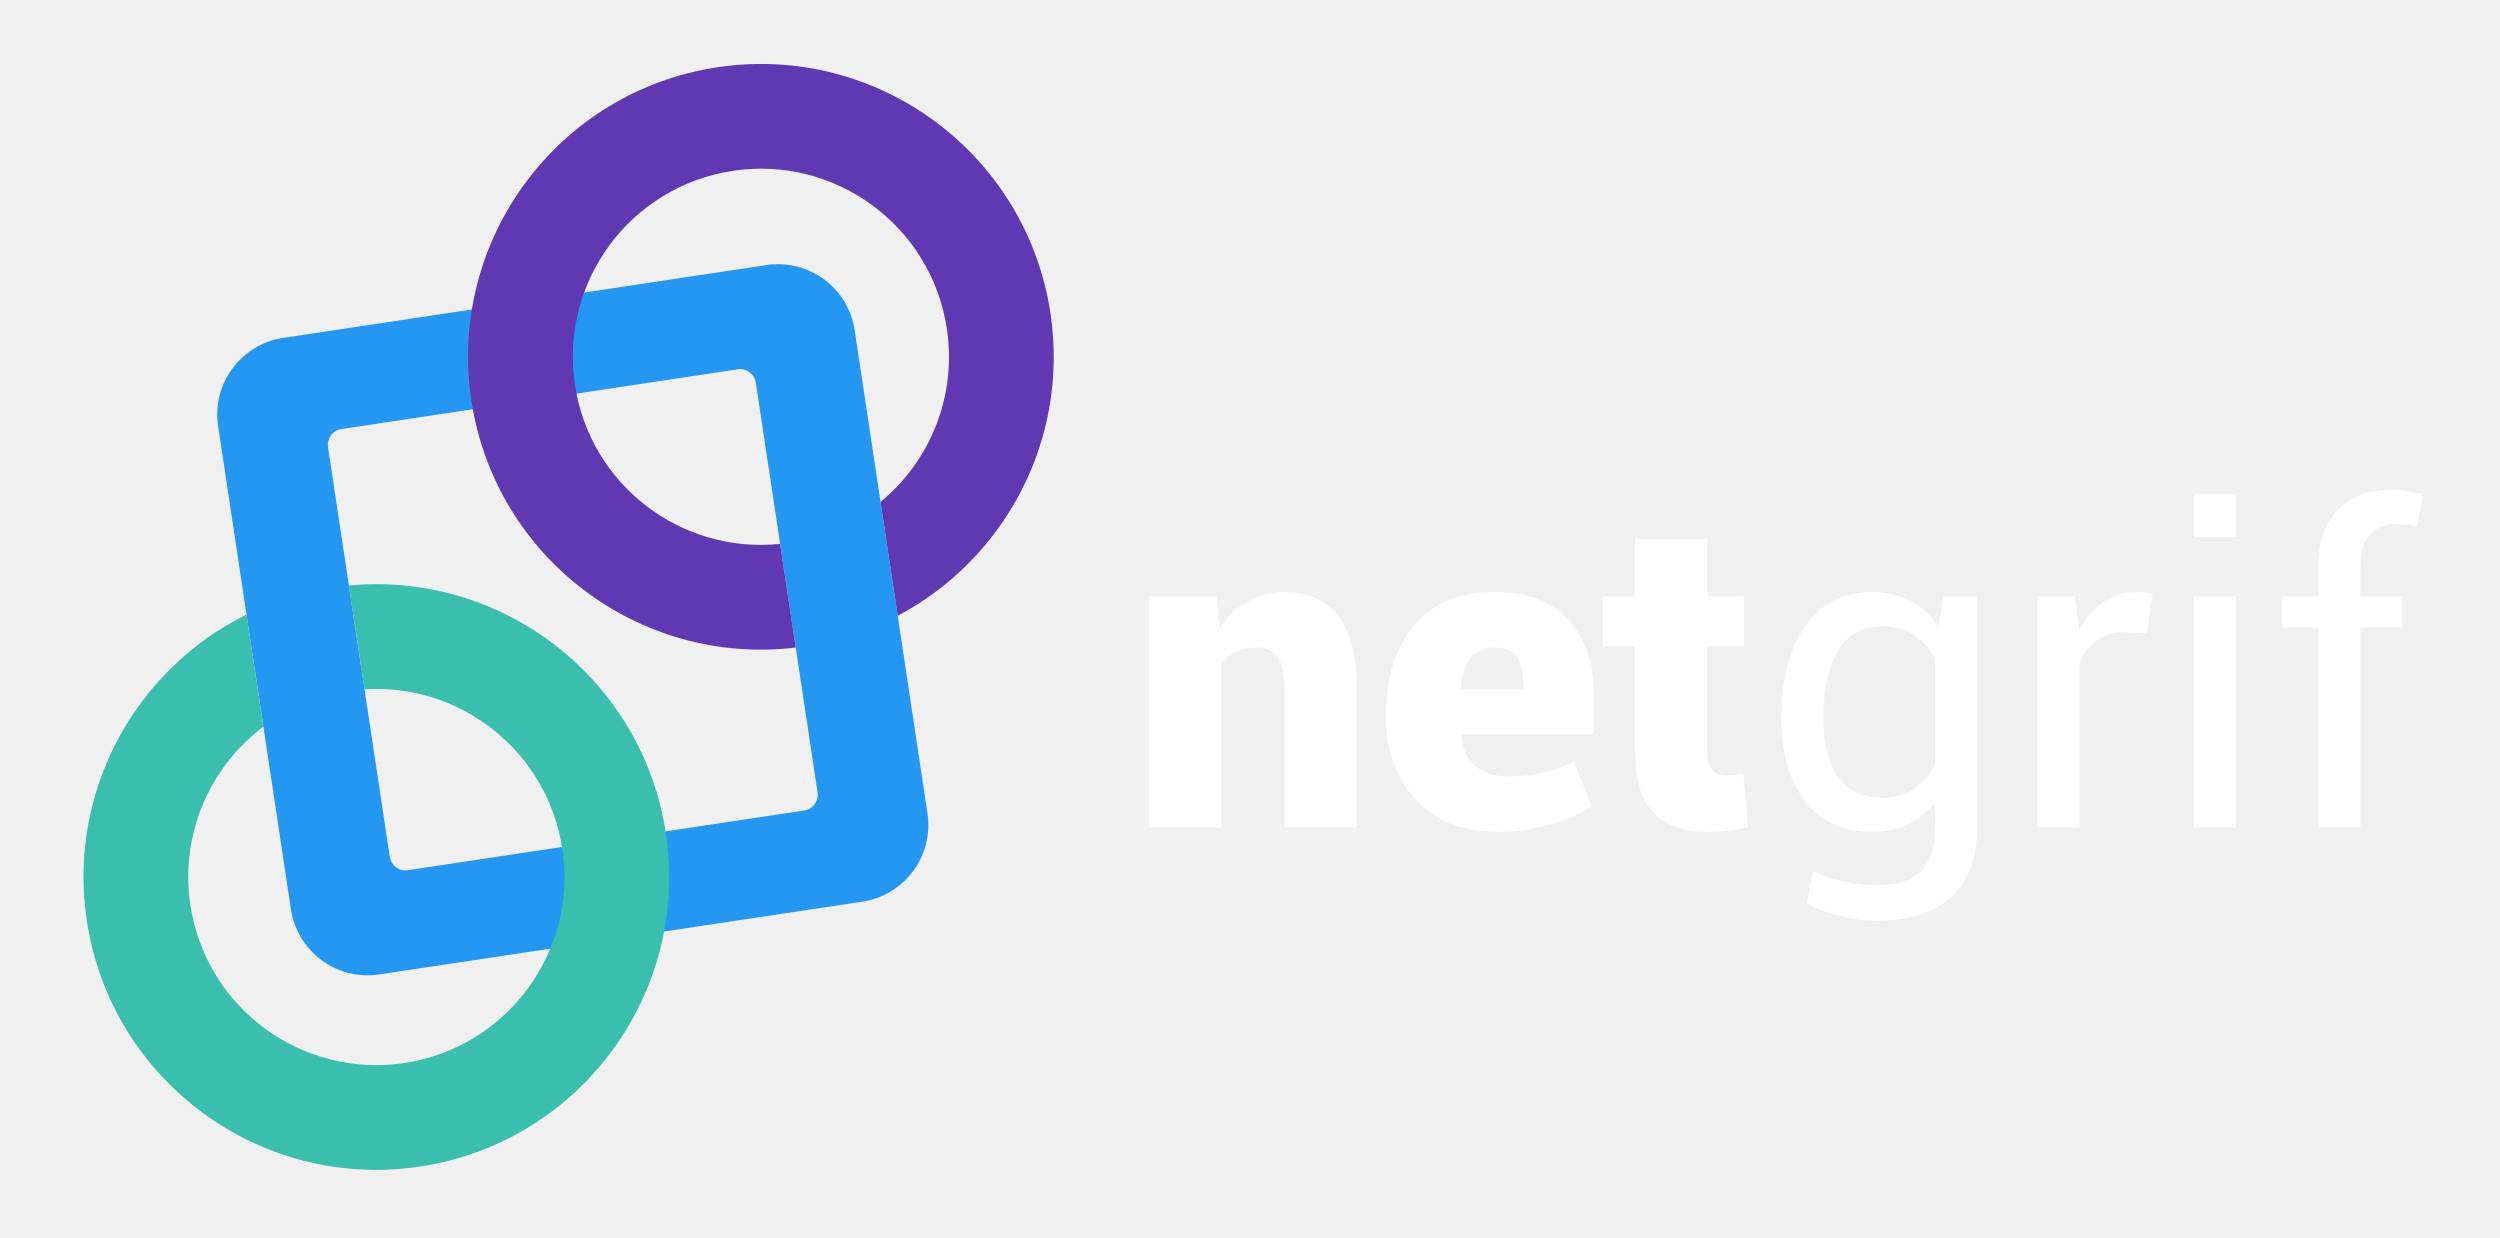
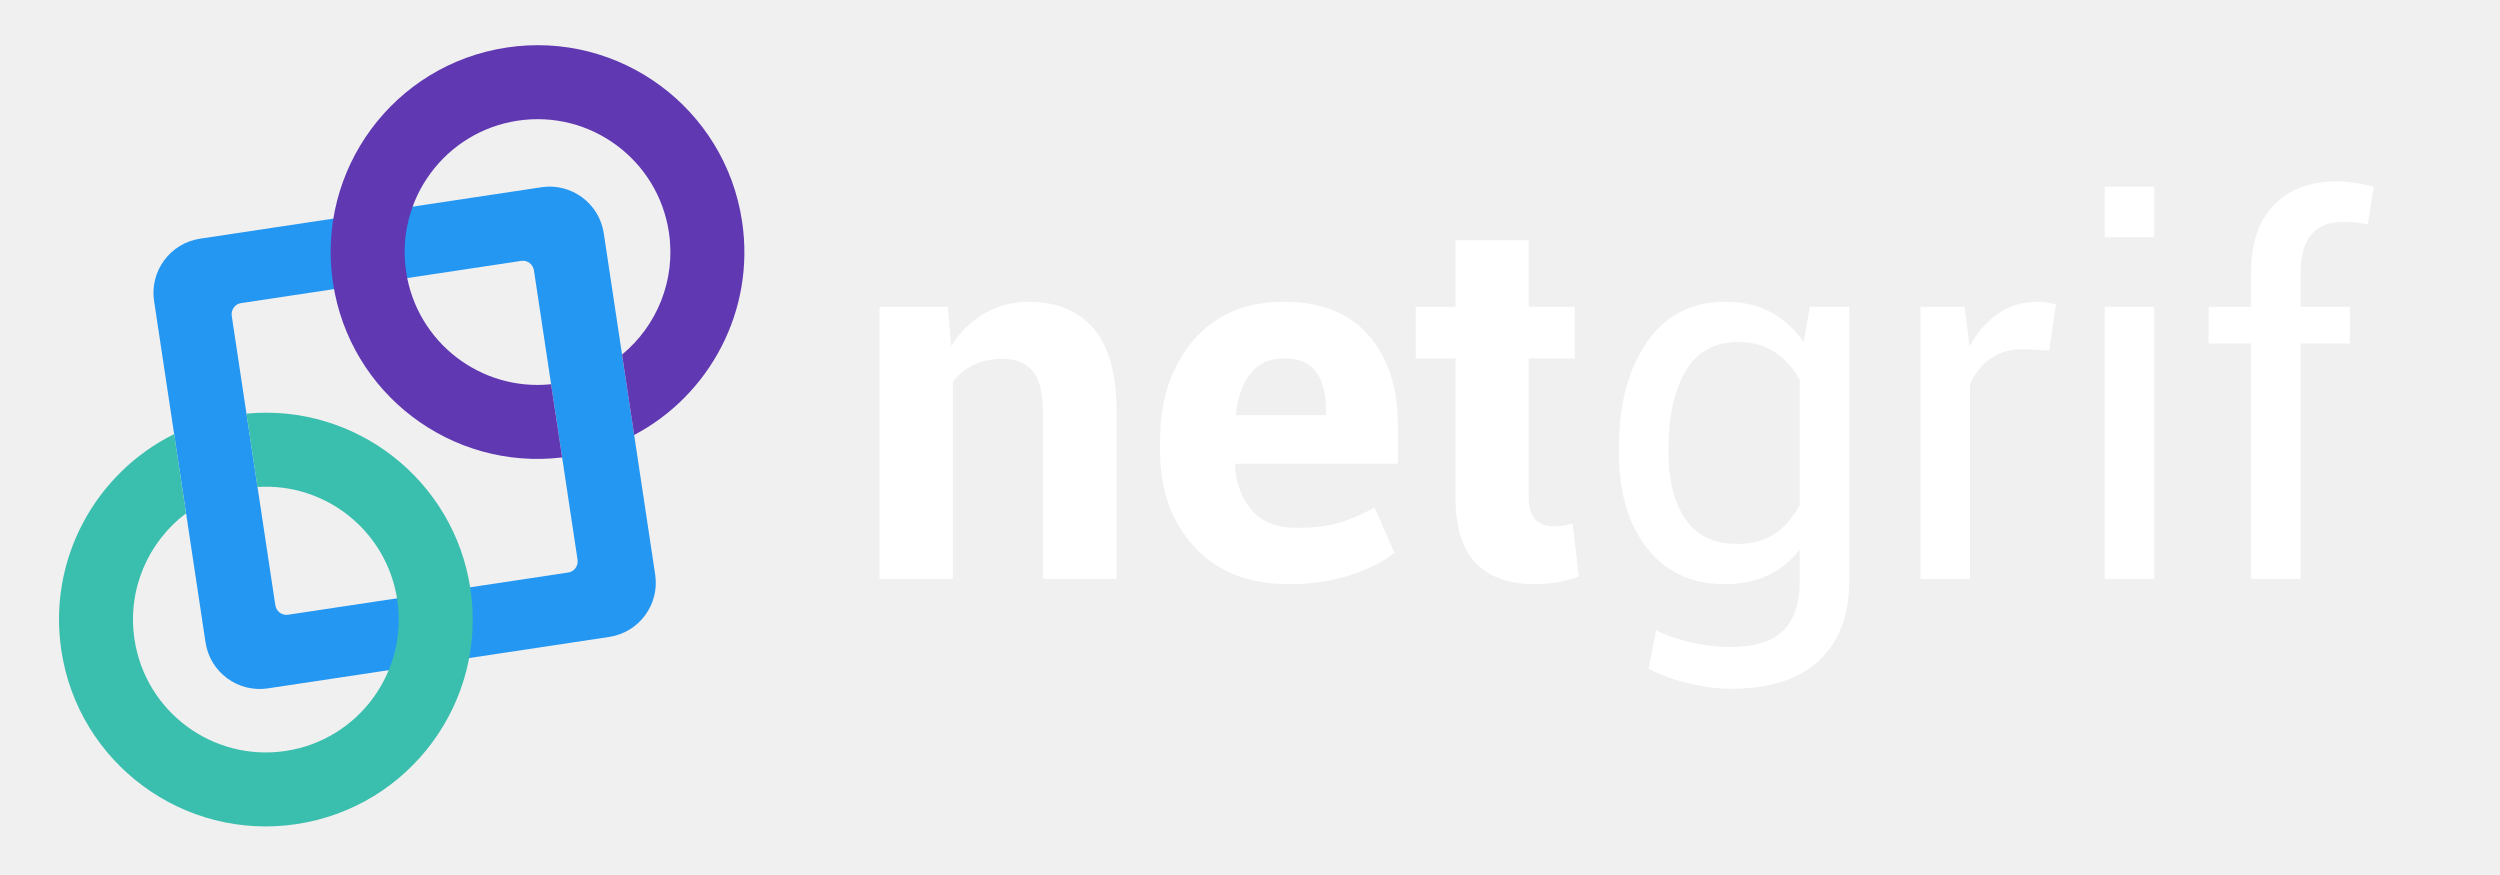
- <svg xmlns="http://www.w3.org/2000/svg" version="1.1" id="Layer_1" x="0px" y="0px" width="342.954px" height="169.799px" viewBox="0 0 342.954 169.799" enable-background="new 0 0 342.954 169.799" xml:space="preserve">
+ <svg xmlns="http://www.w3.org/2000/svg" version="1.1" id="Layer_1" x="0px" y="0px" width="485.477px" height="169.799px" viewBox="0 0 485.477 169.799" enable-background="new 0 0 485.477 169.799" xml:space="preserve">
  <g>
-     <path fill-rule="evenodd" clip-rule="evenodd" fill="#2497F2" d="M127.233,111.582c0.876,5.811-3.126,11.232-8.935,12.107   l-66.284,9.988c-5.811,0.875-11.229-3.129-12.105-8.938l-9.987-66.283c-0.875-5.812,3.125-11.23,8.935-12.106l66.284-9.987   c5.81-0.875,11.23,3.125,12.105,8.936L127.233,111.582z M103.691,52.527c-0.182-1.208-1.279-2.044-2.452-1.868l-54.443,8.203   c-1.172,0.177-1.975,1.299-1.792,2.507l8.46,56.144c0.181,1.207,1.278,2.043,2.45,1.867l54.443-8.205   c1.174-0.176,1.976-1.298,1.794-2.506L103.691,52.527z" />
-     <path fill-rule="evenodd" clip-rule="evenodd" fill="#3ABEAD" d="M47.859,80.323c21.082-2.005,40.294,12.812,43.488,34.007   c3.306,21.936-11.799,42.396-33.734,45.701c-21.935,3.307-42.397-11.797-45.702-33.732c-2.669-17.712,6.665-34.463,21.905-41.998   l2.316,15.378c-7.329,5.515-11.477,14.772-10.015,24.478c2.124,14.092,15.267,23.793,29.356,21.67s23.792-15.266,21.669-29.357   c-2.011-13.346-13.912-22.756-27.137-21.906L47.859,80.323z" />
-     <path fill-rule="evenodd" clip-rule="evenodd" fill="#6038B2" d="M120.795,68.857c6.755-5.579,10.499-14.461,9.1-23.756   c-2.124-14.088-15.268-23.791-29.357-21.668C86.448,25.556,76.747,38.701,78.87,52.79c2.062,13.688,14.523,23.232,28.149,21.823   l2.142,14.216c-21.474,2.585-41.253-12.362-44.497-33.896C61.359,32.997,76.462,12.534,98.396,9.229   c21.937-3.305,42.399,11.799,45.704,33.734c2.613,17.34-6.277,33.757-20.952,41.509L120.795,68.857z" />
+     <path fill="#2497F2" d="M127.233,111.582c0.876,5.812-3.126,11.231-8.935,12.106l-66.284,9.987   c-5.811,0.875-11.229-3.129-12.104-8.938l-9.987-66.283c-0.875-5.812,3.125-11.23,8.935-12.106l66.284-9.987   c5.811-0.875,11.23,3.125,12.105,8.936L127.233,111.582z M103.691,52.527c-0.182-1.208-1.278-2.044-2.452-1.868l-54.442,8.203   c-1.172,0.177-1.976,1.299-1.792,2.507l8.46,56.144c0.181,1.207,1.278,2.043,2.45,1.867l54.442-8.205   c1.174-0.176,1.977-1.298,1.794-2.506L103.691,52.527z" />
+     <path fill="#3ABEAD" d="M47.859,80.323c21.082-2.005,40.294,12.812,43.488,34.007c3.306,21.937-11.799,42.396-33.734,45.701   c-21.935,3.307-42.396-11.798-45.701-33.732c-2.669-17.712,6.665-34.463,21.904-41.998l2.316,15.378   c-7.329,5.516-11.478,14.772-10.015,24.479c2.124,14.092,15.267,23.793,29.355,21.67s23.792-15.267,21.669-29.356   c-2.011-13.347-13.912-22.757-27.137-21.906L47.859,80.323z" />
+     <path fill="#6038B2" d="M120.795,68.857c6.755-5.579,10.499-14.461,9.1-23.756c-2.124-14.088-15.268-23.791-29.356-21.668   C86.448,25.556,76.747,38.701,78.87,52.79c2.062,13.688,14.522,23.232,28.148,21.823l2.143,14.216   c-21.475,2.585-41.253-12.362-44.497-33.896C61.359,32.997,76.462,12.534,98.396,9.229c21.938-3.305,42.399,11.799,45.704,33.734   c2.613,17.34-6.276,33.757-20.952,41.509L120.795,68.857z" />
  </g>
  <g>
-     <path fill="#FFFFFF" d="M166.89,81.803l0.381,4.453c1.035-1.582,2.314-2.817,3.838-3.706c1.523-0.889,3.223-1.333,5.098-1.333   c3.105,0,5.532,1.055,7.28,3.164c1.748,2.109,2.622,5.459,2.622,10.049v19.072h-9.902V94.4c0-2.012-0.322-3.442-0.967-4.292   s-1.582-1.274-2.813-1.274c-1.055,0-2.002,0.186-2.842,0.557c-0.84,0.371-1.543,0.898-2.109,1.582v22.529h-9.873V81.803H166.89z" />
-     <path fill="#FFFFFF" d="M205.561,114.117c-4.805,0-8.568-1.455-11.293-4.365s-4.088-6.592-4.088-11.045v-1.113   c0-4.844,1.285-8.789,3.854-11.836c2.567-3.047,6.283-4.56,11.146-4.541c4.277,0,7.593,1.279,9.947,3.838   c2.354,2.559,3.529,6.064,3.529,10.518v5.186h-18.164l-0.059,0.176c0.156,1.66,0.771,3.003,1.846,4.028s2.617,1.538,4.629,1.538   c1.895,0,3.473-0.156,4.732-0.469s2.699-0.811,4.32-1.494l2.373,6.035c-1.367,0.996-3.203,1.836-5.508,2.52   S208.1,114.117,205.561,114.117z M205.18,88.834c-1.582,0-2.749,0.503-3.5,1.509c-0.752,1.007-1.188,2.368-1.305,4.087l0.059,0.146   h8.555v-0.762c0-1.641-0.288-2.881-0.863-3.721C207.549,89.254,206.567,88.834,205.18,88.834z" />
-     <path fill="#FFFFFF" d="M234.213,73.922v7.881h5.01v6.855h-5.01v14.531c0,1.133,0.23,1.948,0.689,2.446   c0.458,0.498,1.078,0.747,1.859,0.747c0.508,0,0.913-0.02,1.217-0.059c0.303-0.039,0.688-0.117,1.156-0.234l0.674,7.324   c-0.996,0.254-1.895,0.435-2.695,0.542c-0.801,0.106-1.748,0.161-2.842,0.161c-3.262,0-5.737-0.869-7.426-2.607   c-1.689-1.738-2.535-4.492-2.535-8.262v-14.59h-4.424v-6.855h4.424v-7.881H234.213z" />
-     <path fill="#FFFFFF" d="M244.379,98.238c0-5.098,1.089-9.209,3.268-12.334c2.178-3.125,5.219-4.688,9.125-4.688   c2.012,0,3.779,0.406,5.303,1.216c1.523,0.811,2.803,1.978,3.838,3.501l0.703-4.131h4.6v31.875c0,4.063-1.182,7.182-3.545,9.36   c-2.363,2.178-5.771,3.267-10.225,3.267c-1.523,0-3.168-0.21-4.936-0.63c-1.769-0.421-3.326-0.991-4.674-1.714l0.879-4.482   c1.113,0.586,2.457,1.059,4.029,1.421c1.571,0.361,3.119,0.542,4.643,0.542c2.813,0,4.859-0.641,6.139-1.919   c1.278-1.279,1.918-3.228,1.918-5.845v-3.604c-1.035,1.328-2.275,2.334-3.721,3.018s-3.115,1.025-5.01,1.025   c-3.867,0-6.889-1.401-9.066-4.204c-2.179-2.802-3.268-6.489-3.268-11.06V98.238z M250.151,98.854c0,3.184,0.654,5.742,1.963,7.676   s3.33,2.9,6.064,2.9c1.738,0,3.193-0.396,4.365-1.187s2.139-1.909,2.9-3.354v-14.59c-0.742-1.348-1.709-2.417-2.9-3.208   s-2.627-1.187-4.307-1.187c-2.754,0-4.789,1.143-6.107,3.428s-1.979,5.254-1.979,8.906V98.854z" />
-     <path fill="#FFFFFF" d="M294.506,86.9l-2.959-0.176c-1.523,0-2.808,0.361-3.852,1.084c-1.045,0.723-1.852,1.738-2.418,3.047v22.646   h-5.771V81.803h5.156l0.557,4.629c0.898-1.641,2.008-2.919,3.326-3.838c1.318-0.918,2.836-1.377,4.555-1.377   c0.43,0,0.84,0.034,1.23,0.103c0.391,0.069,0.713,0.142,0.967,0.22L294.506,86.9z" />
-     <path fill="#FFFFFF" d="M306.752,73.688h-5.771v-5.889h5.771V73.688z M306.752,113.502h-5.771V81.803h5.771V113.502z" />
-     <path fill="#FFFFFF" d="M318.032,113.502V86.08h-4.951v-4.277h4.951v-4.014c0-3.379,0.884-5.991,2.652-7.837   c1.768-1.846,4.232-2.769,7.396-2.769c0.664,0,1.334,0.054,2.008,0.161c0.674,0.107,1.42,0.259,2.24,0.454l-0.703,4.395   c-0.352-0.078-0.775-0.146-1.273-0.205s-1.021-0.088-1.568-0.088c-1.68,0-2.93,0.503-3.75,1.509c-0.82,1.006-1.23,2.466-1.23,4.38   v4.014h5.742v4.277h-5.742v27.422H318.032z" />
+     <path fill="#FFFFFF" d="M184.064,59.583l0.636,7.568c1.758-2.702,3.922-4.801,6.493-6.299c2.571-1.497,5.452-2.246,8.644-2.246   c5.338,0,9.505,1.717,12.5,5.151c2.994,3.435,4.492,8.862,4.492,16.284v32.374h-14.308V80.09c0-3.776-0.659-6.453-1.978-8.032   c-1.318-1.579-3.296-2.368-5.934-2.368c-2.115,0-3.979,0.399-5.591,1.196c-1.61,0.798-2.938,1.896-3.979,3.296v38.233h-14.258   V59.583H184.064z" />
+     <path fill="#FFFFFF" d="M250.373,113.44c-7.878,0-14.03-2.418-18.457-7.252c-4.429-4.834-6.642-11.06-6.642-18.676V85.56   c0-7.911,2.148-14.388,6.445-19.434c4.297-5.045,10.205-7.552,17.725-7.52c7.097,0,12.54,2.173,16.333,6.519   c3.792,4.346,5.688,10.197,5.688,17.554v7.374h-31.494l-0.146,0.294c0.228,3.612,1.325,6.543,3.296,8.788   c1.969,2.246,4.891,3.369,8.765,3.369c3.189,0,5.899-0.326,8.13-0.978c2.229-0.65,4.532-1.645,6.909-2.979l3.857,8.789   c-2.116,1.725-4.98,3.174-8.595,4.346C258.575,112.854,254.636,113.44,250.373,113.44z M249.445,69.592   c-2.864,0-5.069,0.985-6.615,2.954c-1.547,1.97-2.482,4.582-2.809,7.837l0.099,0.244h17.383v-1.074c0-3.092-0.635-5.525-1.904-7.3   C254.328,70.479,252.277,69.592,249.445,69.592z" />
+     <path fill="#FFFFFF" d="M296.857,46.643v12.939h8.937v10.01h-8.937v26.905c0,2.051,0.432,3.516,1.294,4.395   s1.993,1.318,3.395,1.318c0.748,0,1.398-0.041,1.952-0.123c0.554-0.08,1.188-0.219,1.904-0.414l1.172,10.303   c-1.433,0.488-2.823,0.854-4.175,1.099c-1.352,0.243-2.824,0.366-4.419,0.366c-4.916,0-8.7-1.352-11.353-4.053   c-2.653-2.701-3.979-6.981-3.979-12.842V69.592h-7.715v-10.01h7.715V46.643H296.857z" />
+     <path fill="#FFFFFF" d="M314.386,86.976c0-8.497,1.813-15.349,5.443-20.557s8.699-7.813,15.21-7.813c3.354,0,6.3,0.676,8.839,2.026   c2.538,1.351,4.671,3.296,6.396,5.835l1.172-6.885h7.666v53.125c0,6.771-1.97,11.971-5.908,15.601   c-3.938,3.629-9.618,5.444-17.041,5.444c-2.539,0-5.281-0.351-8.228-1.051c-2.946-0.699-5.542-1.652-7.788-2.854l1.465-7.472   c1.855,0.978,4.093,1.767,6.714,2.367c2.62,0.603,5.2,0.903,7.739,0.903c4.688,0,8.097-1.065,10.229-3.198   c2.132-2.132,3.197-5.38,3.197-9.74v-6.006c-1.726,2.213-3.793,3.89-6.201,5.028c-2.408,1.14-5.191,1.709-8.35,1.709   c-6.445,0-11.483-2.336-15.112-7.008c-3.63-4.67-5.443-10.813-5.443-18.432L314.386,86.976L314.386,86.976z M324.005,88.001   c0,5.307,1.09,9.57,3.271,12.793s5.55,4.834,10.107,4.834c2.896,0,5.321-0.66,7.274-1.979c1.953-1.319,3.564-3.183,4.834-5.59   V73.743c-1.236-2.246-2.849-4.028-4.834-5.347c-1.985-1.318-4.379-1.978-7.178-1.978c-4.59,0-7.983,1.904-10.181,5.713   c-2.198,3.809-3.296,8.757-3.296,14.845v1.025H324.005z" />
+     <path fill="#FFFFFF" d="M397.931,68.079L393,67.786c-2.539,0-4.681,0.603-6.422,1.807c-1.741,1.205-3.085,2.897-4.027,5.078v37.745   h-9.619V59.583h8.594l0.928,7.715c1.497-2.734,3.346-4.866,5.542-6.396c2.197-1.53,4.729-2.295,7.594-2.295   c0.716,0,1.398,0.057,2.051,0.171c0.649,0.114,1.188,0.236,1.611,0.366L397.931,68.079z" />
+     <path fill="#FFFFFF" d="M418.341,46.057h-9.619v-9.814h9.619V46.057z M418.341,112.415h-9.619V59.583h9.619V112.415z" />
+     <path fill="#FFFFFF" d="M437.14,112.415V66.711h-8.252v-7.129h8.252v-6.689c0-5.631,1.473-9.985,4.419-13.062   c2.945-3.076,7.056-4.614,12.329-4.614c1.105,0,2.222,0.09,3.345,0.269c1.123,0.179,2.368,0.432,3.735,0.757l-1.172,7.324   c-0.586-0.13-1.294-0.244-2.124-0.342s-1.701-0.146-2.612-0.146c-2.8,0-4.883,0.838-6.25,2.515c-1.367,1.677-2.051,4.11-2.051,7.3   v6.689h9.569v7.129h-9.569v45.704L437.14,112.415L437.14,112.415z" />
  </g>
</svg>
